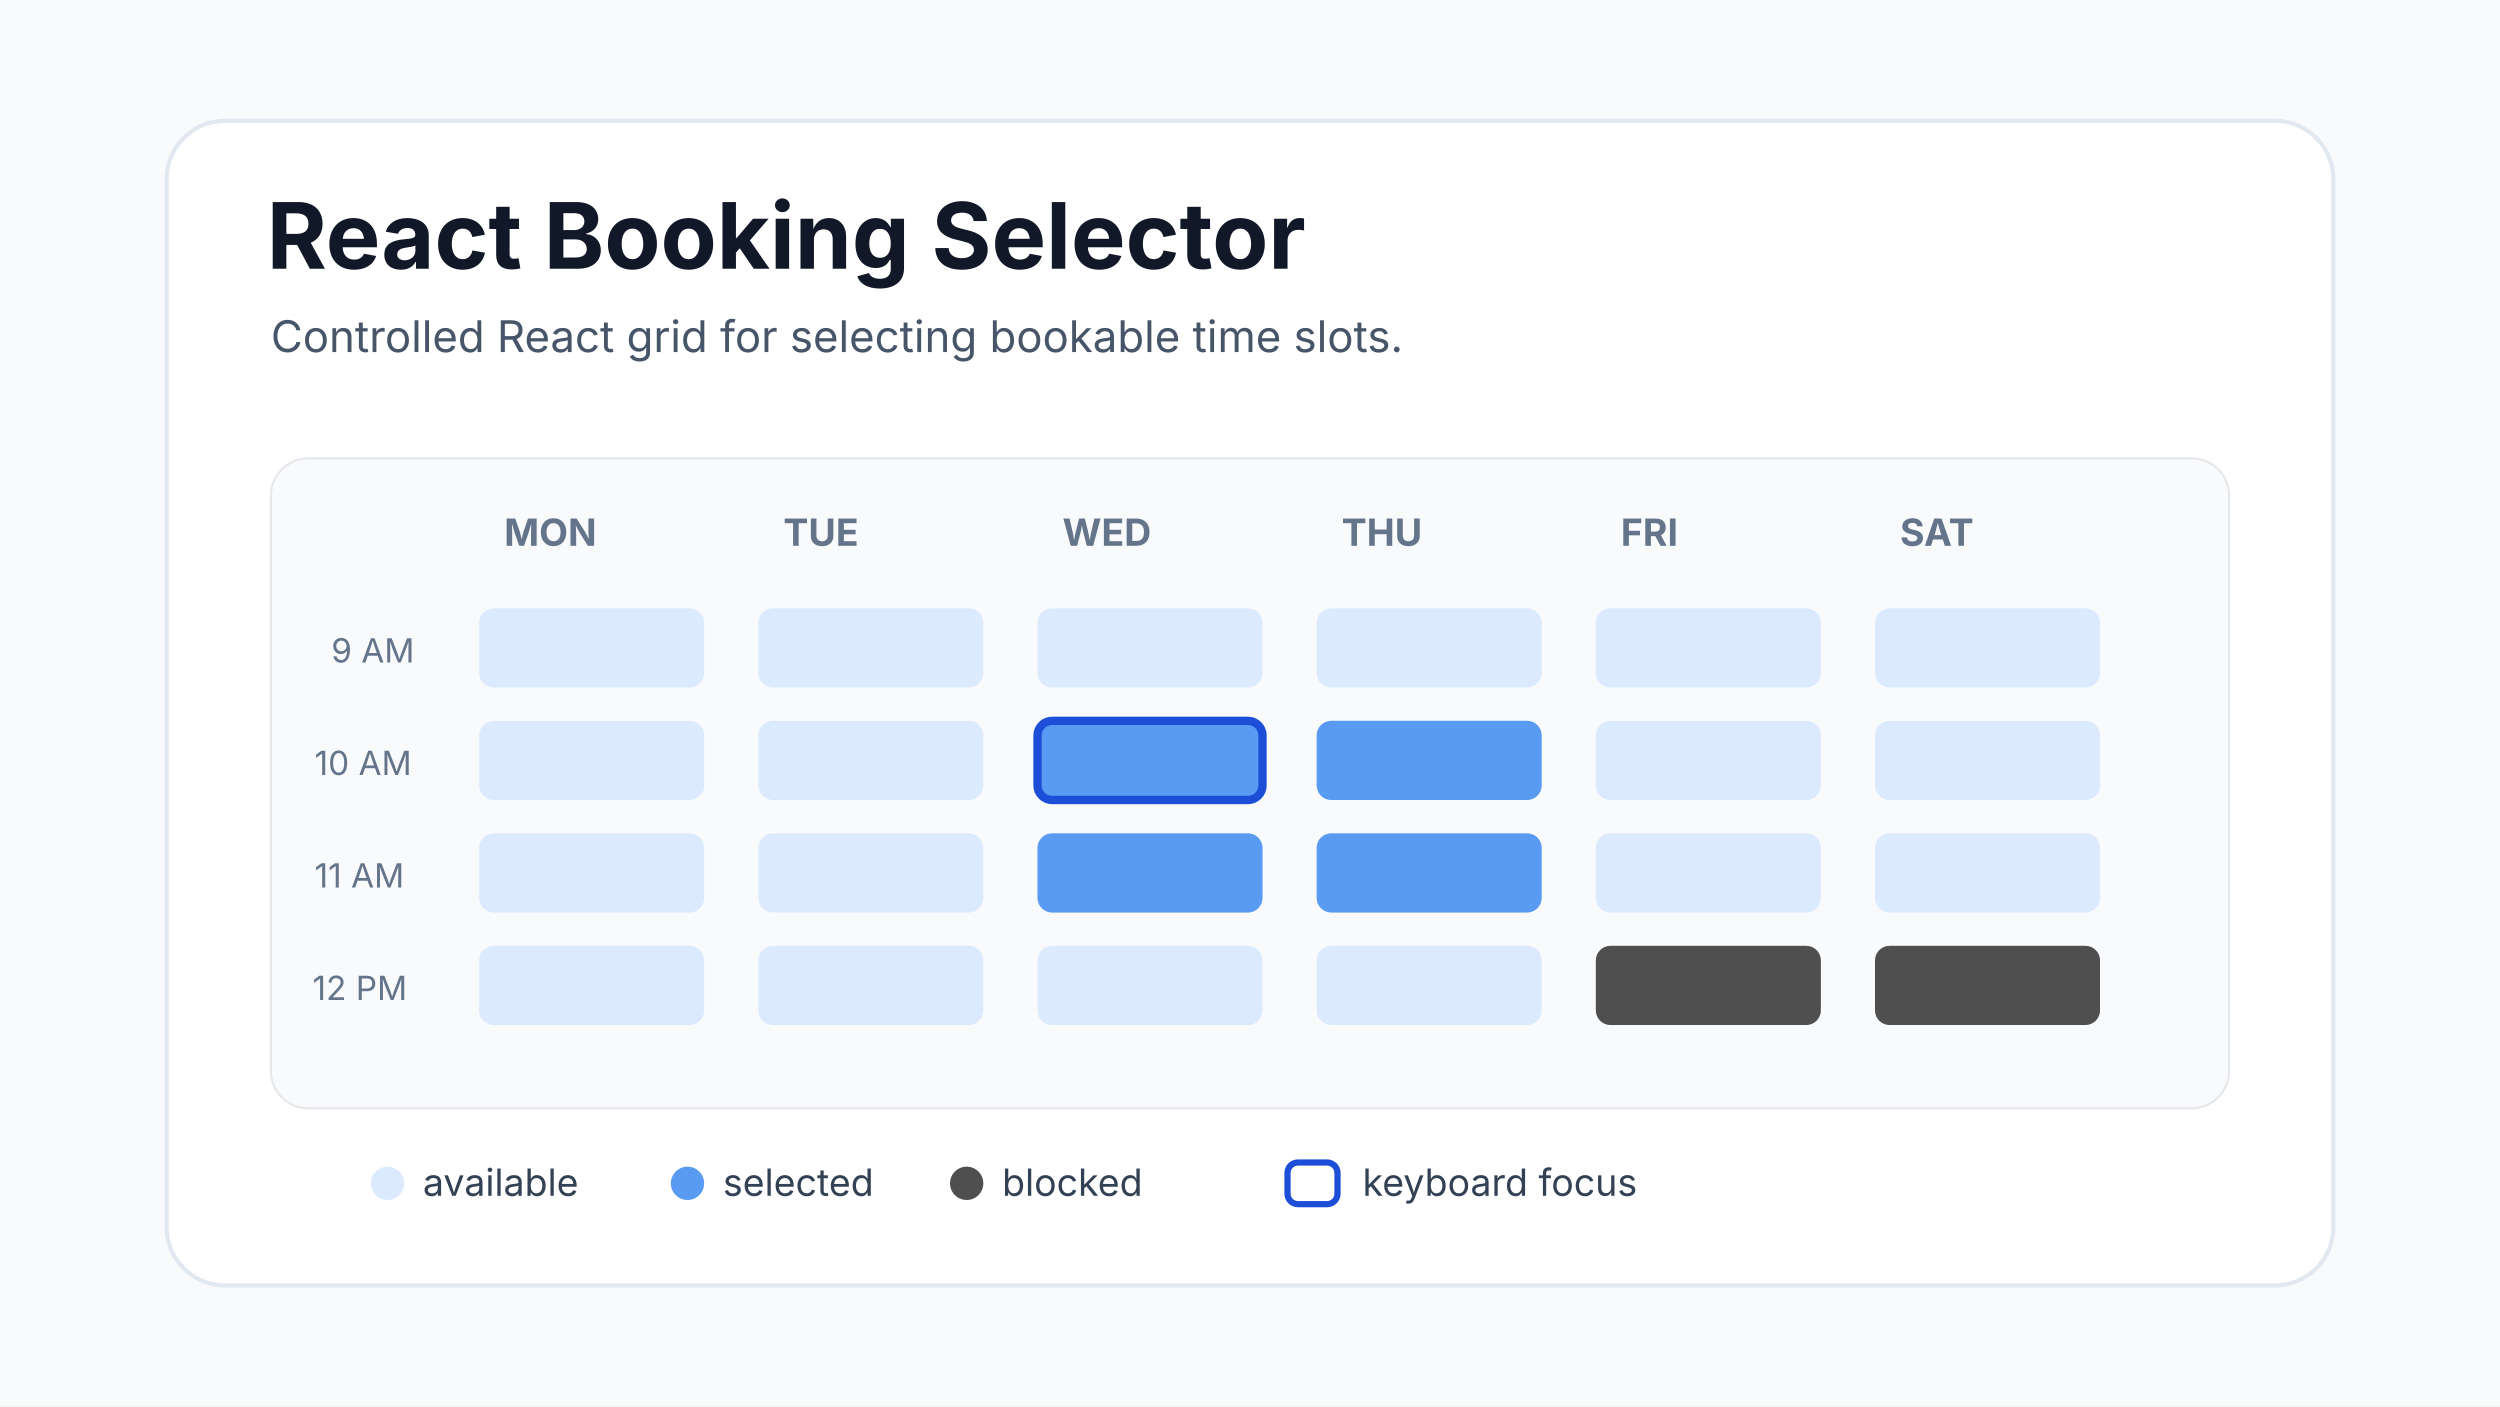
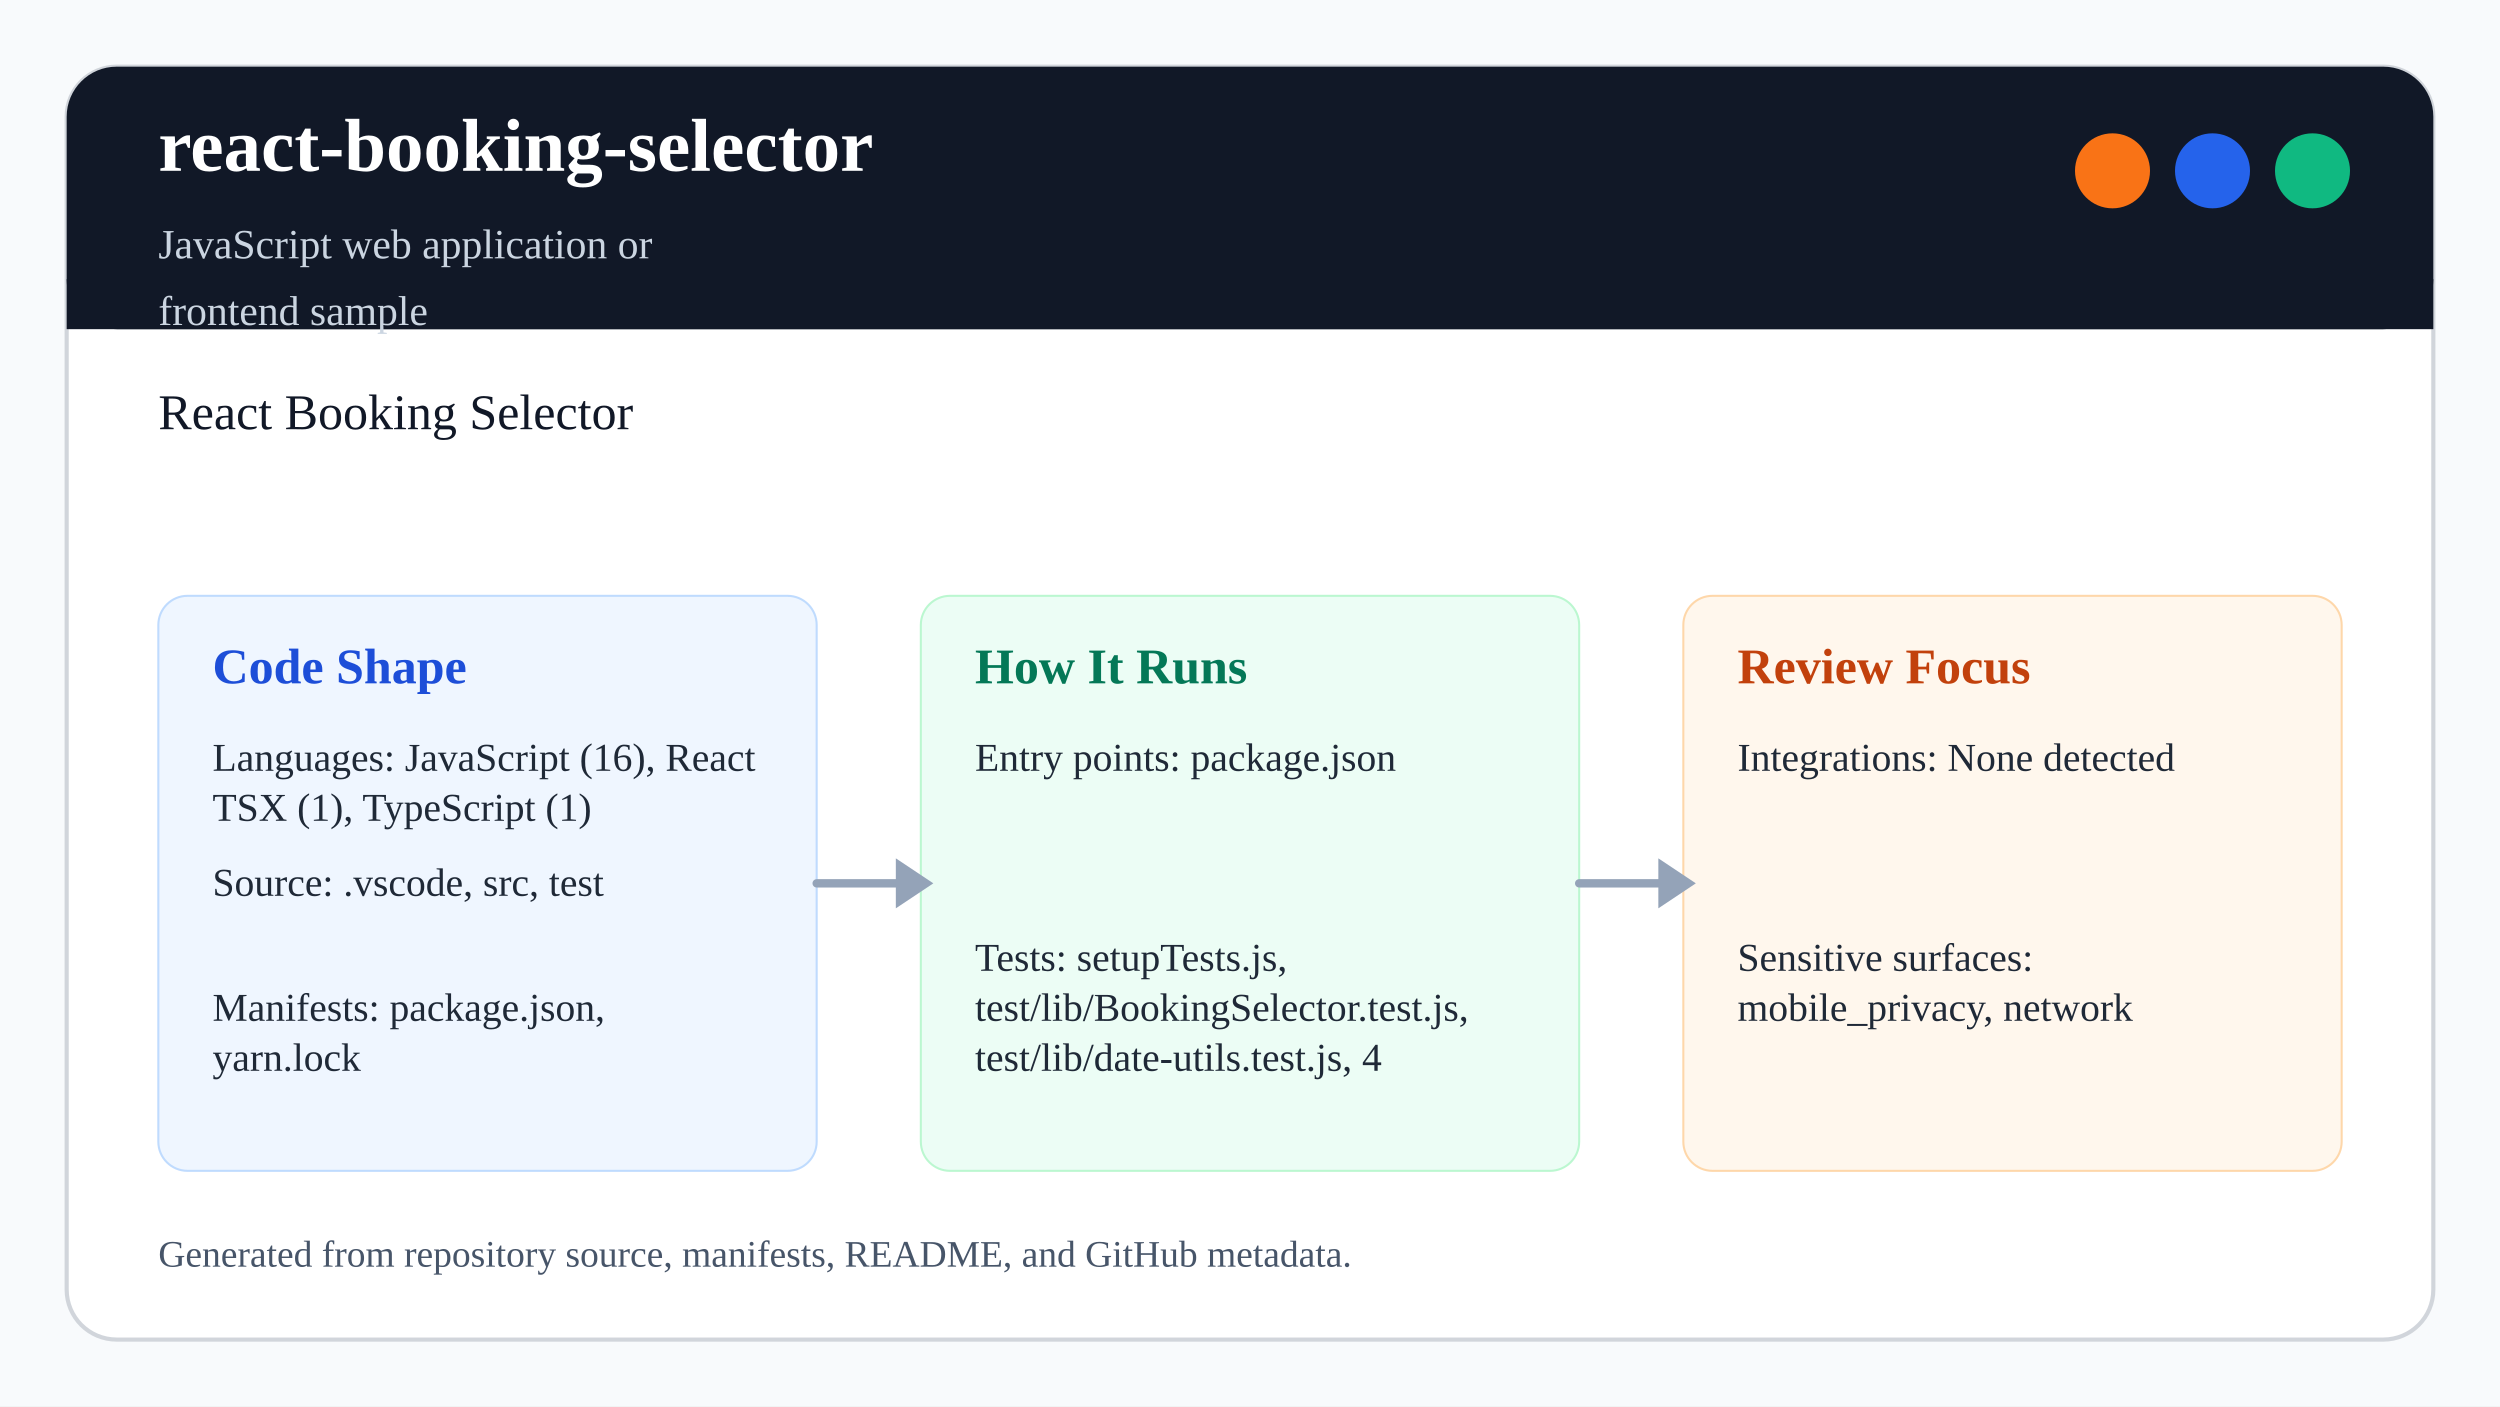
<svg xmlns="http://www.w3.org/2000/svg" width="1200" height="675" viewBox="0 0 1200 675" role="img" aria-labelledby="title desc">
  <rect width="1200" height="675" fill="#f8fafc" />
-   <rect x="80" y="58" width="1040" height="559" rx="28" fill="#ffffff" stroke="#e2e8f0" stroke-width="2" />
-   <text x="128" y="129" fill="#111827" font-family="Inter, Arial, sans-serif" font-size="44" font-weight="700">React Booking Selector</text>
-   <text x="130" y="169" fill="#475569" font-family="Inter, Arial, sans-serif" font-size="21">Controlled React grid for selecting bookable time slots.</text>
-   <rect x="130" y="220" width="940" height="312" rx="18" fill="#f9fafb" stroke="#e5e7eb" />
-   <text x="242" y="262" fill="#64748b" font-family="Inter, Arial, sans-serif" font-size="18" font-weight="700">MON</text>
-   <text x="376" y="262" fill="#64748b" font-family="Inter, Arial, sans-serif" font-size="18" font-weight="700">TUE</text>
-   <text x="510" y="262" fill="#64748b" font-family="Inter, Arial, sans-serif" font-size="18" font-weight="700">WED</text>
-   <text x="644" y="262" fill="#64748b" font-family="Inter, Arial, sans-serif" font-size="18" font-weight="700">THU</text>
-   <text x="778" y="262" fill="#64748b" font-family="Inter, Arial, sans-serif" font-size="18" font-weight="700">FRI</text>
-   <text x="912" y="262" fill="#64748b" font-family="Inter, Arial, sans-serif" font-size="18" font-weight="700">SAT</text>
-   <text x="159" y="318" fill="#64748b" font-family="Inter, Arial, sans-serif" font-size="16">9 AM</text>
-   <text x="151" y="372" fill="#64748b" font-family="Inter, Arial, sans-serif" font-size="16">10 AM</text>
-   <text x="151" y="426" fill="#64748b" font-family="Inter, Arial, sans-serif" font-size="16">11 AM</text>
-   <text x="150" y="480" fill="#64748b" font-family="Inter, Arial, sans-serif" font-size="16">12 PM</text>
-   <g fill="#dbeafe">
-     <rect x="230" y="292" width="108" height="38" rx="7" />
-     <rect x="364" y="292" width="108" height="38" rx="7" />
-     <rect x="498" y="292" width="108" height="38" rx="7" />
-     <rect x="632" y="292" width="108" height="38" rx="7" />
-     <rect x="766" y="292" width="108" height="38" rx="7" />
-     <rect x="900" y="292" width="108" height="38" rx="7" />
-     <rect x="230" y="346" width="108" height="38" rx="7" />
-     <rect x="364" y="346" width="108" height="38" rx="7" />
-     <rect x="498" y="346" width="108" height="38" rx="7" />
-     <rect x="632" y="346" width="108" height="38" rx="7" />
-     <rect x="766" y="346" width="108" height="38" rx="7" />
-     <rect x="900" y="346" width="108" height="38" rx="7" />
-     <rect x="230" y="400" width="108" height="38" rx="7" />
-     <rect x="364" y="400" width="108" height="38" rx="7" />
-     <rect x="498" y="400" width="108" height="38" rx="7" />
-     <rect x="632" y="400" width="108" height="38" rx="7" />
-     <rect x="766" y="400" width="108" height="38" rx="7" />
-     <rect x="900" y="400" width="108" height="38" rx="7" />
-     <rect x="230" y="454" width="108" height="38" rx="7" />
-     <rect x="364" y="454" width="108" height="38" rx="7" />
-     <rect x="498" y="454" width="108" height="38" rx="7" />
-     <rect x="632" y="454" width="108" height="38" rx="7" />
-     <rect x="766" y="454" width="108" height="38" rx="7" />
-     <rect x="900" y="454" width="108" height="38" rx="7" />
-   </g>
-   <g fill="#599af2">
-     <rect x="498" y="346" width="108" height="38" rx="7" />
-     <rect x="632" y="346" width="108" height="38" rx="7" />
-     <rect x="498" y="400" width="108" height="38" rx="7" />
-     <rect x="632" y="400" width="108" height="38" rx="7" />
-   </g>
-   <g fill="#4f4f4f">
-     <rect x="766" y="454" width="108" height="38" rx="7" />
-     <rect x="900" y="454" width="108" height="38" rx="7" />
-   </g>
-   <rect x="498" y="346" width="108" height="38" rx="7" fill="none" stroke="#1d4ed8" stroke-width="4" />
-   <g font-family="Inter, Arial, sans-serif" font-size="18" fill="#334155">
-     <circle cx="186" cy="568" r="8" fill="#dbeafe" />
-     <text x="203" y="574">available</text>
-     <circle cx="330" cy="568" r="8" fill="#599af2" />
-     <text x="347" y="574">selected</text>
-     <circle cx="464" cy="568" r="8" fill="#4f4f4f" />
-     <text x="481" y="574">blocked</text>
-     <rect x="618" y="558" width="24" height="20" rx="5" fill="none" stroke="#1d4ed8" stroke-width="3" />
-     <text x="654" y="574">keyboard focus</text>
-   </g>
+   <rect x="32" y="32" width="1136" height="611" rx="24" fill="#ffffff" stroke="#d1d5db" stroke-width="2" />
+   <rect x="32" y="32" width="1136" height="126" rx="24" fill="#111827" />
+   <path d="M32 134h1136v24H32z" fill="#111827" />
+   <circle cx="1062" cy="82" r="18" fill="#2563eb" />
+   <circle cx="1110" cy="82" r="18" fill="#10b981" />
+   <circle cx="1014" cy="82" r="18" fill="#f97316" />
+   <text x="76" y="82" font-size="36" fill="#ffffff" font-weight="700">react-booking-selector</text>
+   <text x="76" y="124" font-size="20" fill="#cbd5e1">JavaScript web application or</text>
+   <text x="76" y="156" font-size="20" fill="#cbd5e1">frontend sample</text>
+   <text x="76" y="206" font-size="24" fill="#111827">React Booking Selector</text>
+   <rect x="76" y="286" width="316" height="276" rx="14" fill="#eff6ff" stroke="#bfdbfe" />
+   <text x="102" y="328" font-size="24" font-weight="700" fill="#1d4ed8">Code Shape</text>
+   <text x="102" y="370" font-size="19" fill="#1f2937">Languages: JavaScript (16), React</text>
+   <text x="102" y="394" font-size="19" fill="#1f2937">TSX (1), TypeScript (1)</text>
+   <text x="102" y="430" font-size="19" fill="#1f2937">Source: .vscode, src, test</text>
+   <text x="102" y="490" font-size="19" fill="#1f2937">Manifests: package.json,</text>
+   <text x="102" y="514" font-size="19" fill="#1f2937">yarn.lock</text>
+   <rect x="442" y="286" width="316" height="276" rx="14" fill="#ecfdf5" stroke="#bbf7d0" />
+   <text x="468" y="328" font-size="24" font-weight="700" fill="#047857">How It Runs</text>
+   <text x="468" y="370" font-size="19" fill="#1f2937">Entry points: package.json</text>
+   <text x="468" y="466" font-size="19" fill="#1f2937">Tests: setupTests.js,</text>
+   <text x="468" y="490" font-size="19" fill="#1f2937">test/lib/BookingSelector.test.js,</text>
+   <text x="468" y="514" font-size="19" fill="#1f2937">test/lib/date-utils.test.js, 4</text>
+   <rect x="808" y="286" width="316" height="276" rx="14" fill="#fff7ed" stroke="#fed7aa" />
+   <text x="834" y="328" font-size="24" font-weight="700" fill="#c2410c">Review Focus</text>
+   <text x="834" y="370" font-size="19" fill="#1f2937">Integrations: None detected</text>
+   <text x="834" y="466" font-size="19" fill="#1f2937">Sensitive surfaces:</text>
+   <text x="834" y="490" font-size="19" fill="#1f2937">mobile_privacy, network</text>
+   <path d="M392 424h50" stroke="#94a3b8" stroke-width="4" stroke-linecap="round" />
+   <path d="M430 412l18 12-18 12z" fill="#94a3b8" />
+   <path d="M758 424h50" stroke="#94a3b8" stroke-width="4" stroke-linecap="round" />
+   <path d="M796 412l18 12-18 12z" fill="#94a3b8" />
+   <text x="76" y="608" font-size="18" fill="#475569">Generated from repository source, manifests, README, and GitHub metadata.</text>
</svg>
